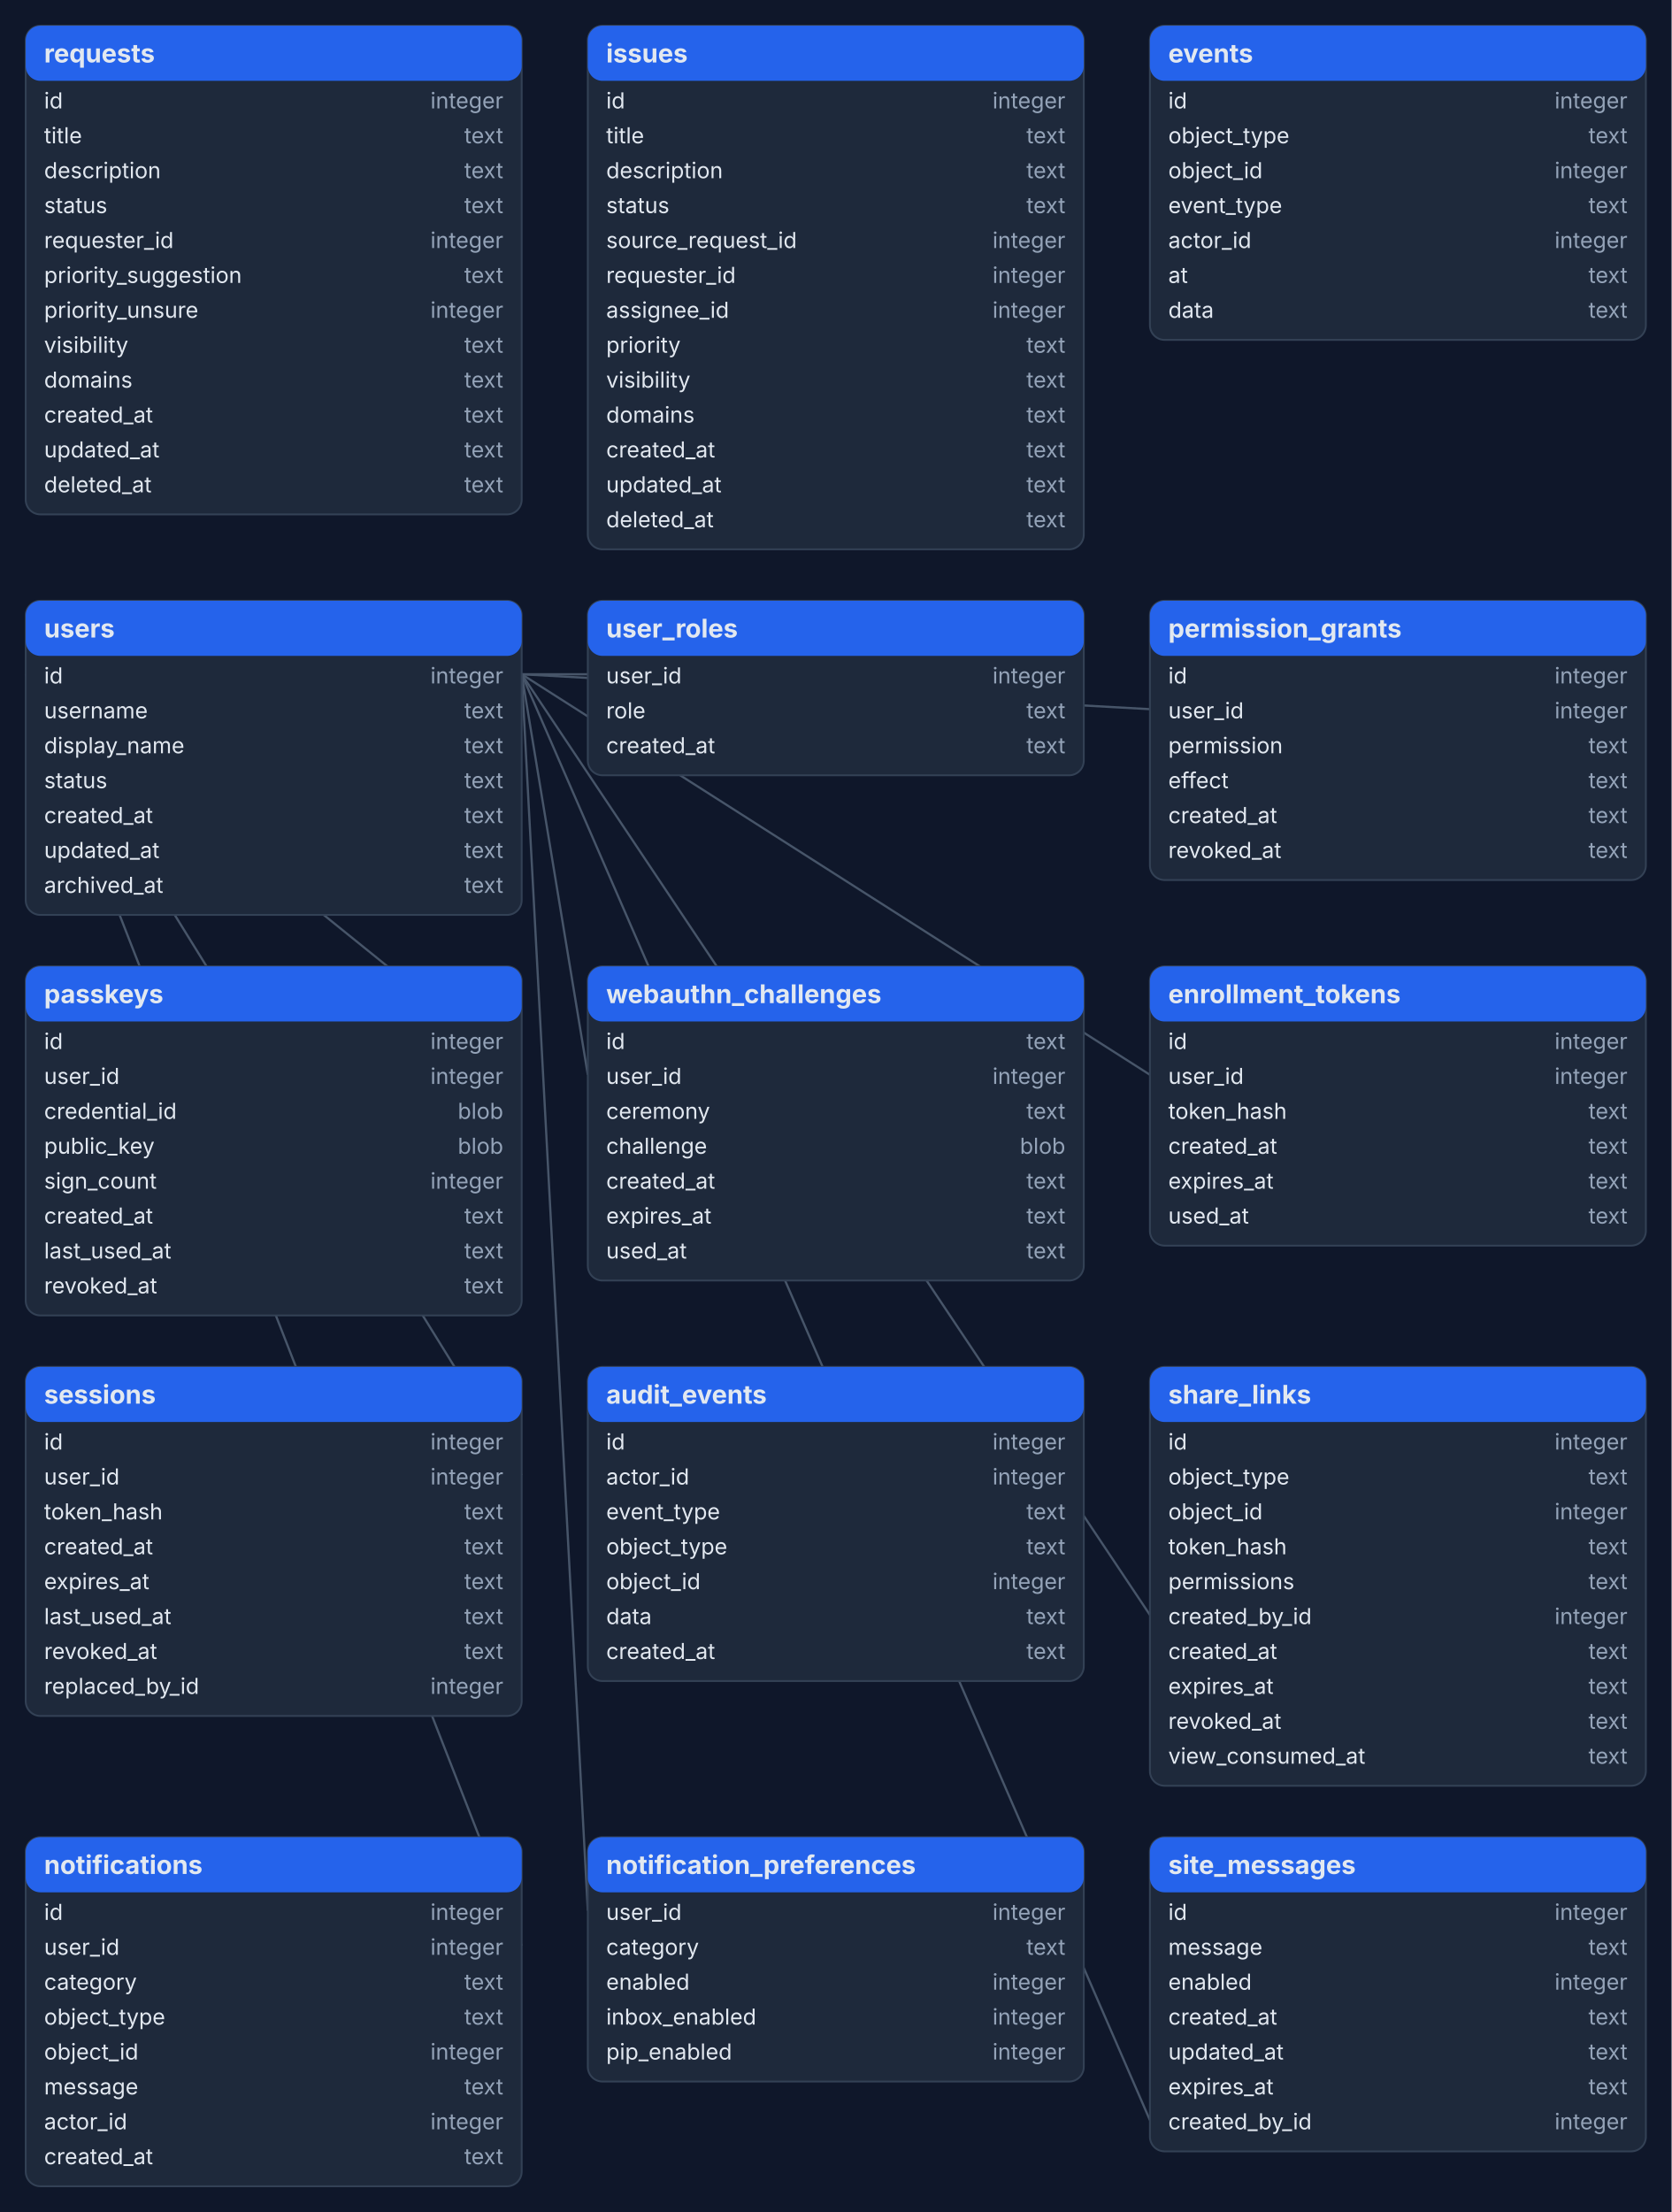
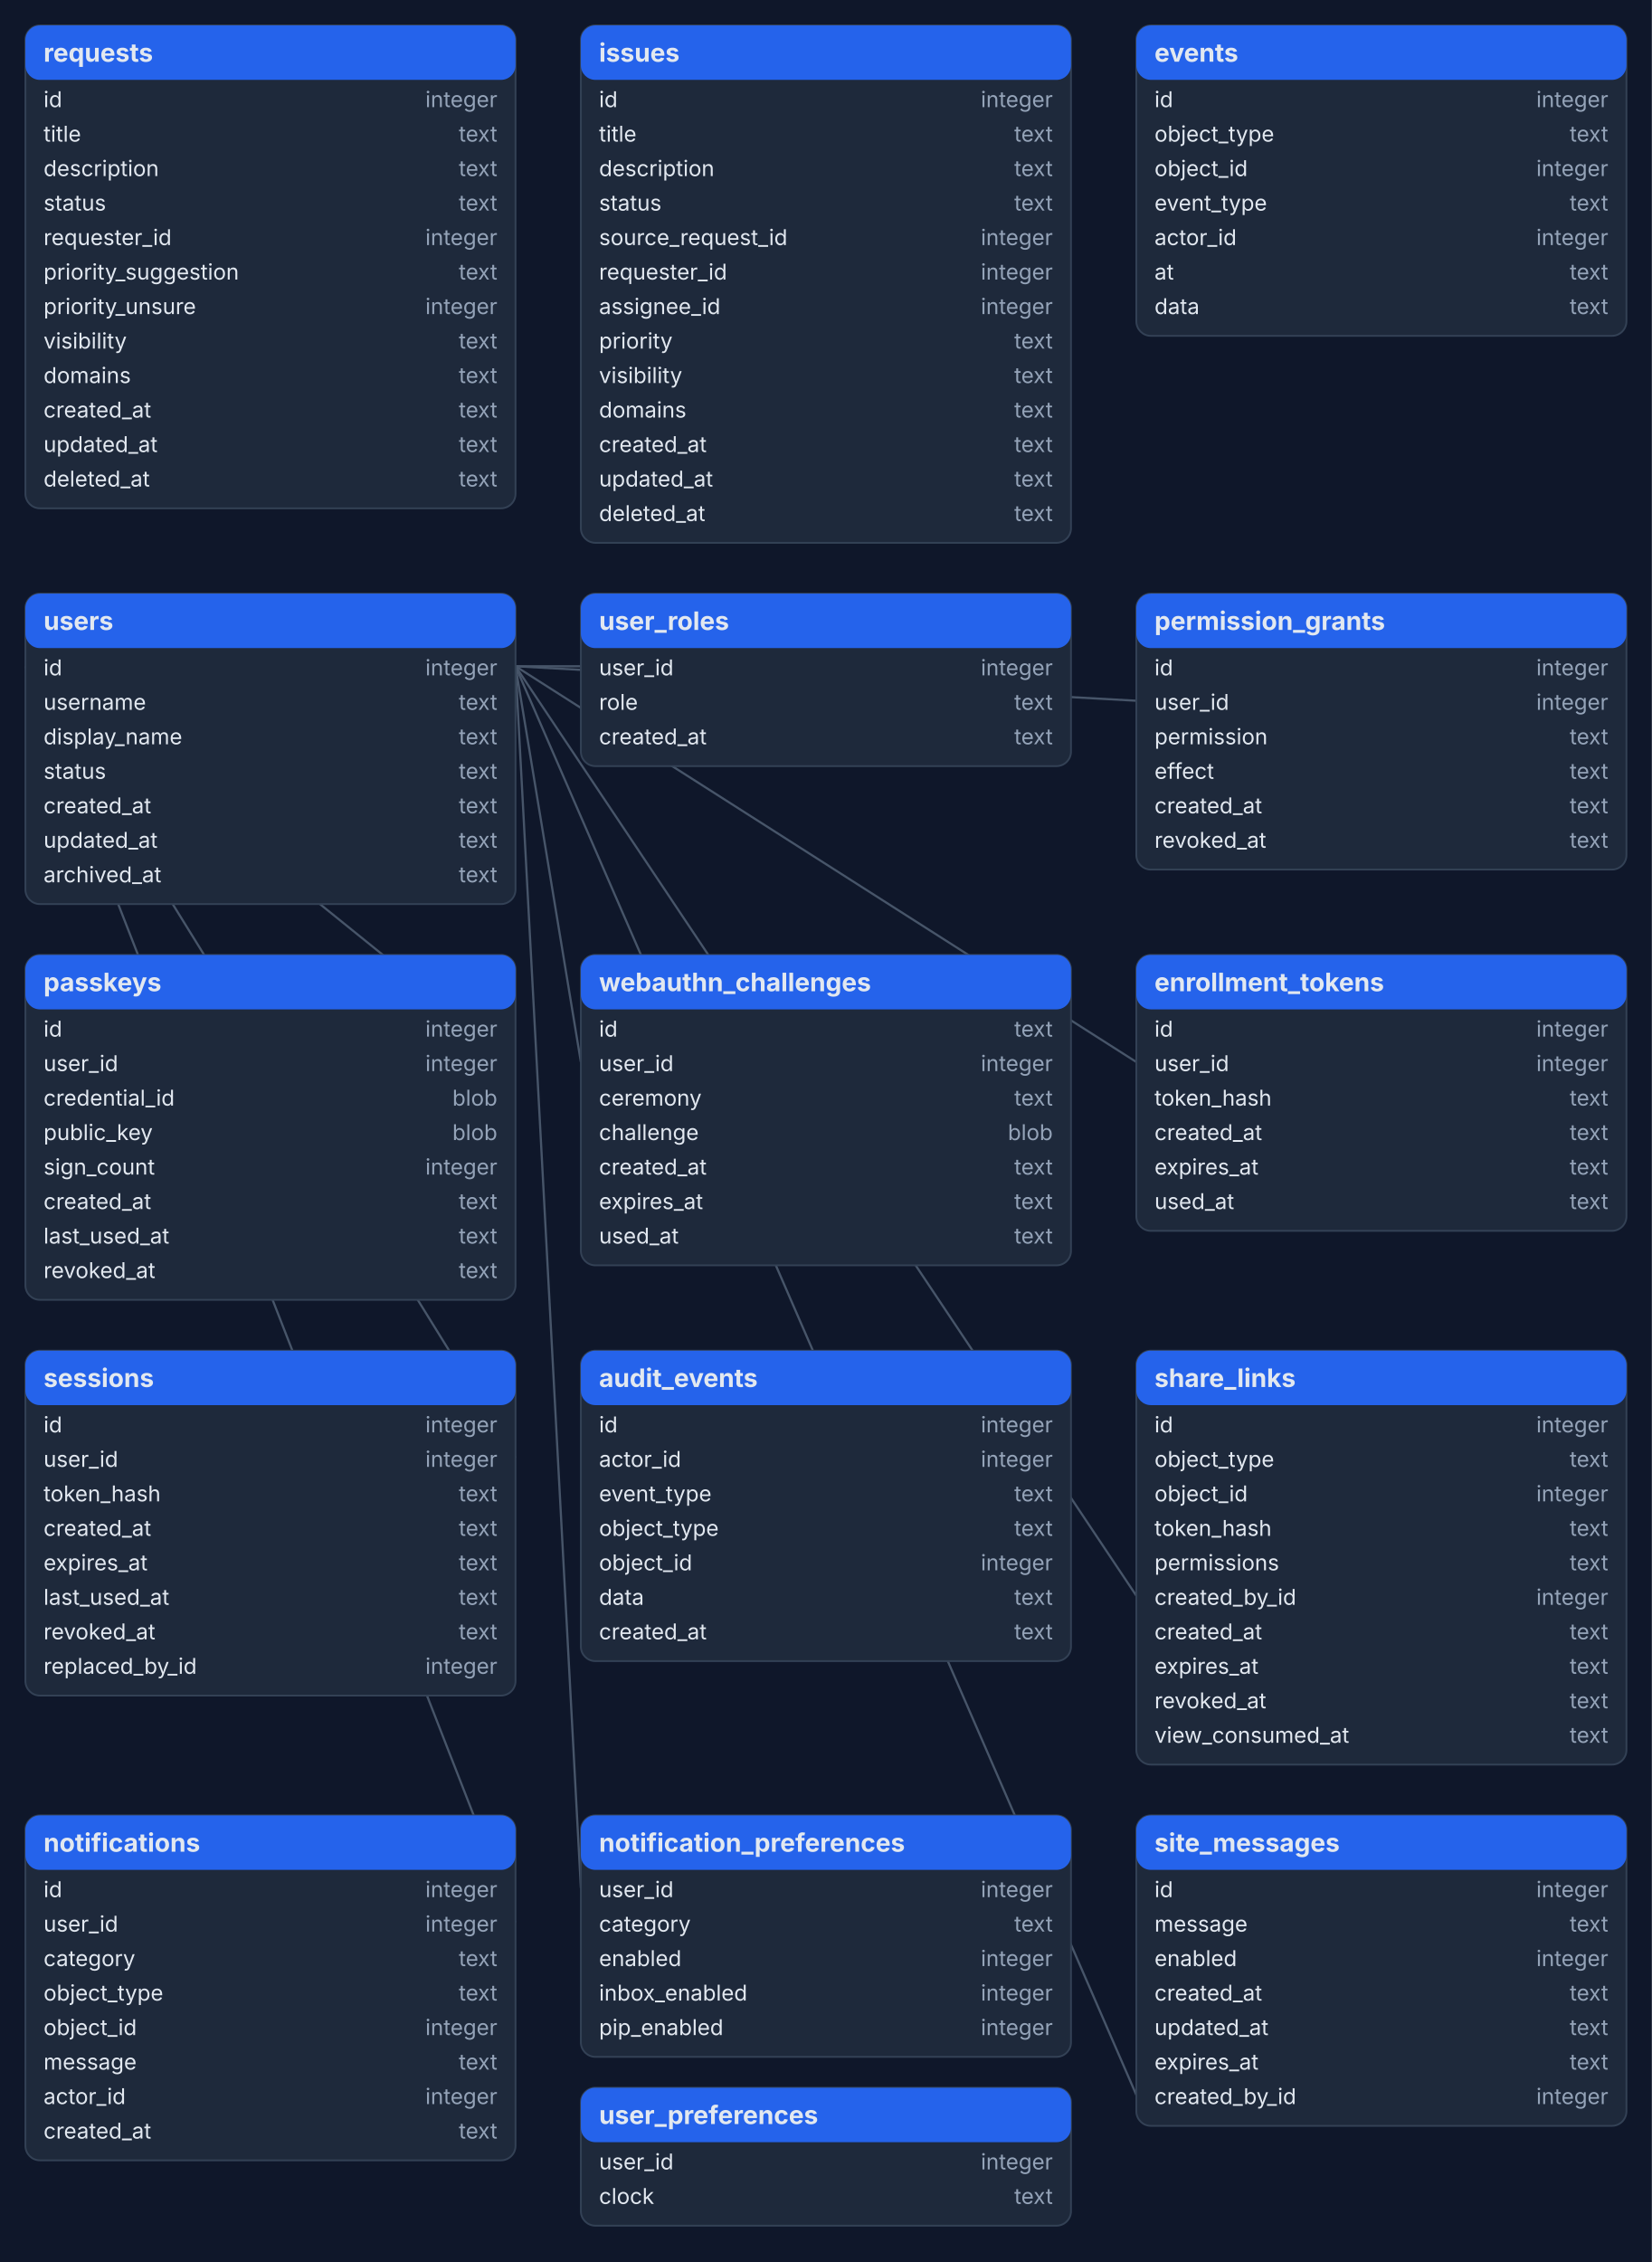
- <svg xmlns="http://www.w3.org/2000/svg" width="910" height="1204" viewBox="0 0 910 1204" font-family="Inter, system-ui, sans-serif">
-   <rect width="910" height="1204" fill="#0F172A" />
+ <svg xmlns="http://www.w3.org/2000/svg" width="910" height="1246" viewBox="0 0 910 1246" font-family="Inter, system-ui, sans-serif">
+   <rect width="910" height="1246" fill="#0F172A" />
  <style>text { fill: #E2E8F0; } .dim { fill: #94A3B8; } .head { font-weight: 700; font-size: 14px; } .col { font-size: 12px; } line { stroke: #475569; stroke-width: 1.2; }</style>
  <line x1="284" y1="29" x2="284" y2="29" stroke="none" />
  <line x1="590" y1="29" x2="590" y2="29" stroke="none" />
  <line x1="896" y1="29" x2="896" y2="29" stroke="none" />
  <line x1="284" y1="342" x2="284" y2="342" stroke="none" />
  <line x1="590" y1="342" x2="590" y2="342" stroke="none" />
  <line x1="896" y1="342" x2="896" y2="342" stroke="none" />
  <line x1="284" y1="541" x2="284" y2="541" stroke="none" />
  <line x1="590" y1="541" x2="590" y2="541" stroke="none" />
  <line x1="896" y1="541" x2="896" y2="541" stroke="none" />
  <line x1="284" y1="759" x2="284" y2="759" stroke="none" />
  <line x1="590" y1="759" x2="590" y2="759" stroke="none" />
  <line x1="896" y1="759" x2="896" y2="759" stroke="none" />
  <line x1="284" y1="1015" x2="284" y2="1015" stroke="none" />
  <line x1="590" y1="1015" x2="590" y2="1015" stroke="none" />
  <line x1="896" y1="1015" x2="896" y2="1015" stroke="none" />
  <line x1="320" y1="367" x2="284" y2="367" />
  <line x1="626" y1="386" x2="284" y2="367" />
  <line x1="284" y1="585" x2="14" y2="367" />
  <line x1="320" y1="585" x2="284" y2="367" />
  <line x1="626" y1="585" x2="284" y2="367" />
  <line x1="284" y1="803" x2="14" y2="367" />
  <line x1="284" y1="917" x2="14" y2="784" />
  <line x1="626" y1="879" x2="284" y2="367" />
  <line x1="284" y1="1059" x2="14" y2="367" />
  <line x1="320" y1="1040" x2="284" y2="367" />
  <line x1="626" y1="1154" x2="284" y2="367" />
  <rect x="14" y="14" width="270" height="266" rx="8" fill="#1E293B" stroke="#334155" />
  <rect x="14" y="14" width="270" height="30" rx="8" fill="#2563EB" />
  <text class="head" x="24" y="34">requests</text>
  <text class="col" x="24" y="59">id</text>
  <text class="col dim" x="274" y="59" text-anchor="end">integer</text>
  <text class="col" x="24" y="78">title</text>
  <text class="col dim" x="274" y="78" text-anchor="end">text</text>
  <text class="col" x="24" y="97">description</text>
  <text class="col dim" x="274" y="97" text-anchor="end">text</text>
  <text class="col" x="24" y="116">status</text>
  <text class="col dim" x="274" y="116" text-anchor="end">text</text>
  <text class="col" x="24" y="135">requester_id</text>
  <text class="col dim" x="274" y="135" text-anchor="end">integer</text>
  <text class="col" x="24" y="154">priority_suggestion</text>
  <text class="col dim" x="274" y="154" text-anchor="end">text</text>
  <text class="col" x="24" y="173">priority_unsure</text>
  <text class="col dim" x="274" y="173" text-anchor="end">integer</text>
  <text class="col" x="24" y="192">visibility</text>
  <text class="col dim" x="274" y="192" text-anchor="end">text</text>
  <text class="col" x="24" y="211">domains</text>
  <text class="col dim" x="274" y="211" text-anchor="end">text</text>
  <text class="col" x="24" y="230">created_at</text>
  <text class="col dim" x="274" y="230" text-anchor="end">text</text>
  <text class="col" x="24" y="249">updated_at</text>
  <text class="col dim" x="274" y="249" text-anchor="end">text</text>
  <text class="col" x="24" y="268">deleted_at</text>
  <text class="col dim" x="274" y="268" text-anchor="end">text</text>
  <rect x="320" y="14" width="270" height="285" rx="8" fill="#1E293B" stroke="#334155" />
  <rect x="320" y="14" width="270" height="30" rx="8" fill="#2563EB" />
  <text class="head" x="330" y="34">issues</text>
  <text class="col" x="330" y="59">id</text>
  <text class="col dim" x="580" y="59" text-anchor="end">integer</text>
  <text class="col" x="330" y="78">title</text>
  <text class="col dim" x="580" y="78" text-anchor="end">text</text>
  <text class="col" x="330" y="97">description</text>
  <text class="col dim" x="580" y="97" text-anchor="end">text</text>
  <text class="col" x="330" y="116">status</text>
  <text class="col dim" x="580" y="116" text-anchor="end">text</text>
  <text class="col" x="330" y="135">source_request_id</text>
  <text class="col dim" x="580" y="135" text-anchor="end">integer</text>
  <text class="col" x="330" y="154">requester_id</text>
  <text class="col dim" x="580" y="154" text-anchor="end">integer</text>
  <text class="col" x="330" y="173">assignee_id</text>
  <text class="col dim" x="580" y="173" text-anchor="end">integer</text>
  <text class="col" x="330" y="192">priority</text>
  <text class="col dim" x="580" y="192" text-anchor="end">text</text>
  <text class="col" x="330" y="211">visibility</text>
  <text class="col dim" x="580" y="211" text-anchor="end">text</text>
  <text class="col" x="330" y="230">domains</text>
  <text class="col dim" x="580" y="230" text-anchor="end">text</text>
  <text class="col" x="330" y="249">created_at</text>
  <text class="col dim" x="580" y="249" text-anchor="end">text</text>
  <text class="col" x="330" y="268">updated_at</text>
  <text class="col dim" x="580" y="268" text-anchor="end">text</text>
  <text class="col" x="330" y="287">deleted_at</text>
  <text class="col dim" x="580" y="287" text-anchor="end">text</text>
  <rect x="626" y="14" width="270" height="171" rx="8" fill="#1E293B" stroke="#334155" />
  <rect x="626" y="14" width="270" height="30" rx="8" fill="#2563EB" />
  <text class="head" x="636" y="34">events</text>
  <text class="col" x="636" y="59">id</text>
  <text class="col dim" x="886" y="59" text-anchor="end">integer</text>
  <text class="col" x="636" y="78">object_type</text>
  <text class="col dim" x="886" y="78" text-anchor="end">text</text>
  <text class="col" x="636" y="97">object_id</text>
  <text class="col dim" x="886" y="97" text-anchor="end">integer</text>
  <text class="col" x="636" y="116">event_type</text>
  <text class="col dim" x="886" y="116" text-anchor="end">text</text>
  <text class="col" x="636" y="135">actor_id</text>
  <text class="col dim" x="886" y="135" text-anchor="end">integer</text>
  <text class="col" x="636" y="154">at</text>
  <text class="col dim" x="886" y="154" text-anchor="end">text</text>
  <text class="col" x="636" y="173">data</text>
  <text class="col dim" x="886" y="173" text-anchor="end">text</text>
  <rect x="14" y="327" width="270" height="171" rx="8" fill="#1E293B" stroke="#334155" />
  <rect x="14" y="327" width="270" height="30" rx="8" fill="#2563EB" />
  <text class="head" x="24" y="347">users</text>
  <text class="col" x="24" y="372">id</text>
  <text class="col dim" x="274" y="372" text-anchor="end">integer</text>
  <text class="col" x="24" y="391">username</text>
  <text class="col dim" x="274" y="391" text-anchor="end">text</text>
  <text class="col" x="24" y="410">display_name</text>
  <text class="col dim" x="274" y="410" text-anchor="end">text</text>
  <text class="col" x="24" y="429">status</text>
  <text class="col dim" x="274" y="429" text-anchor="end">text</text>
  <text class="col" x="24" y="448">created_at</text>
  <text class="col dim" x="274" y="448" text-anchor="end">text</text>
  <text class="col" x="24" y="467">updated_at</text>
  <text class="col dim" x="274" y="467" text-anchor="end">text</text>
  <text class="col" x="24" y="486">archived_at</text>
  <text class="col dim" x="274" y="486" text-anchor="end">text</text>
  <rect x="320" y="327" width="270" height="95" rx="8" fill="#1E293B" stroke="#334155" />
  <rect x="320" y="327" width="270" height="30" rx="8" fill="#2563EB" />
  <text class="head" x="330" y="347">user_roles</text>
  <text class="col" x="330" y="372">user_id</text>
  <text class="col dim" x="580" y="372" text-anchor="end">integer</text>
  <text class="col" x="330" y="391">role</text>
  <text class="col dim" x="580" y="391" text-anchor="end">text</text>
  <text class="col" x="330" y="410">created_at</text>
  <text class="col dim" x="580" y="410" text-anchor="end">text</text>
  <rect x="626" y="327" width="270" height="152" rx="8" fill="#1E293B" stroke="#334155" />
  <rect x="626" y="327" width="270" height="30" rx="8" fill="#2563EB" />
  <text class="head" x="636" y="347">permission_grants</text>
  <text class="col" x="636" y="372">id</text>
  <text class="col dim" x="886" y="372" text-anchor="end">integer</text>
  <text class="col" x="636" y="391">user_id</text>
  <text class="col dim" x="886" y="391" text-anchor="end">integer</text>
  <text class="col" x="636" y="410">permission</text>
  <text class="col dim" x="886" y="410" text-anchor="end">text</text>
  <text class="col" x="636" y="429">effect</text>
  <text class="col dim" x="886" y="429" text-anchor="end">text</text>
  <text class="col" x="636" y="448">created_at</text>
  <text class="col dim" x="886" y="448" text-anchor="end">text</text>
  <text class="col" x="636" y="467">revoked_at</text>
  <text class="col dim" x="886" y="467" text-anchor="end">text</text>
  <rect x="14" y="526" width="270" height="190" rx="8" fill="#1E293B" stroke="#334155" />
  <rect x="14" y="526" width="270" height="30" rx="8" fill="#2563EB" />
  <text class="head" x="24" y="546">passkeys</text>
  <text class="col" x="24" y="571">id</text>
  <text class="col dim" x="274" y="571" text-anchor="end">integer</text>
  <text class="col" x="24" y="590">user_id</text>
  <text class="col dim" x="274" y="590" text-anchor="end">integer</text>
  <text class="col" x="24" y="609">credential_id</text>
  <text class="col dim" x="274" y="609" text-anchor="end">blob</text>
  <text class="col" x="24" y="628">public_key</text>
  <text class="col dim" x="274" y="628" text-anchor="end">blob</text>
  <text class="col" x="24" y="647">sign_count</text>
  <text class="col dim" x="274" y="647" text-anchor="end">integer</text>
  <text class="col" x="24" y="666">created_at</text>
  <text class="col dim" x="274" y="666" text-anchor="end">text</text>
  <text class="col" x="24" y="685">last_used_at</text>
  <text class="col dim" x="274" y="685" text-anchor="end">text</text>
  <text class="col" x="24" y="704">revoked_at</text>
  <text class="col dim" x="274" y="704" text-anchor="end">text</text>
  <rect x="320" y="526" width="270" height="171" rx="8" fill="#1E293B" stroke="#334155" />
  <rect x="320" y="526" width="270" height="30" rx="8" fill="#2563EB" />
  <text class="head" x="330" y="546">webauthn_challenges</text>
  <text class="col" x="330" y="571">id</text>
  <text class="col dim" x="580" y="571" text-anchor="end">text</text>
  <text class="col" x="330" y="590">user_id</text>
  <text class="col dim" x="580" y="590" text-anchor="end">integer</text>
  <text class="col" x="330" y="609">ceremony</text>
  <text class="col dim" x="580" y="609" text-anchor="end">text</text>
  <text class="col" x="330" y="628">challenge</text>
  <text class="col dim" x="580" y="628" text-anchor="end">blob</text>
  <text class="col" x="330" y="647">created_at</text>
  <text class="col dim" x="580" y="647" text-anchor="end">text</text>
  <text class="col" x="330" y="666">expires_at</text>
  <text class="col dim" x="580" y="666" text-anchor="end">text</text>
  <text class="col" x="330" y="685">used_at</text>
  <text class="col dim" x="580" y="685" text-anchor="end">text</text>
  <rect x="626" y="526" width="270" height="152" rx="8" fill="#1E293B" stroke="#334155" />
  <rect x="626" y="526" width="270" height="30" rx="8" fill="#2563EB" />
  <text class="head" x="636" y="546">enrollment_tokens</text>
  <text class="col" x="636" y="571">id</text>
  <text class="col dim" x="886" y="571" text-anchor="end">integer</text>
  <text class="col" x="636" y="590">user_id</text>
  <text class="col dim" x="886" y="590" text-anchor="end">integer</text>
  <text class="col" x="636" y="609">token_hash</text>
  <text class="col dim" x="886" y="609" text-anchor="end">text</text>
  <text class="col" x="636" y="628">created_at</text>
  <text class="col dim" x="886" y="628" text-anchor="end">text</text>
  <text class="col" x="636" y="647">expires_at</text>
  <text class="col dim" x="886" y="647" text-anchor="end">text</text>
  <text class="col" x="636" y="666">used_at</text>
  <text class="col dim" x="886" y="666" text-anchor="end">text</text>
  <rect x="14" y="744" width="270" height="190" rx="8" fill="#1E293B" stroke="#334155" />
  <rect x="14" y="744" width="270" height="30" rx="8" fill="#2563EB" />
  <text class="head" x="24" y="764">sessions</text>
  <text class="col" x="24" y="789">id</text>
  <text class="col dim" x="274" y="789" text-anchor="end">integer</text>
  <text class="col" x="24" y="808">user_id</text>
  <text class="col dim" x="274" y="808" text-anchor="end">integer</text>
  <text class="col" x="24" y="827">token_hash</text>
  <text class="col dim" x="274" y="827" text-anchor="end">text</text>
  <text class="col" x="24" y="846">created_at</text>
  <text class="col dim" x="274" y="846" text-anchor="end">text</text>
  <text class="col" x="24" y="865">expires_at</text>
  <text class="col dim" x="274" y="865" text-anchor="end">text</text>
  <text class="col" x="24" y="884">last_used_at</text>
  <text class="col dim" x="274" y="884" text-anchor="end">text</text>
  <text class="col" x="24" y="903">revoked_at</text>
  <text class="col dim" x="274" y="903" text-anchor="end">text</text>
  <text class="col" x="24" y="922">replaced_by_id</text>
  <text class="col dim" x="274" y="922" text-anchor="end">integer</text>
  <rect x="320" y="744" width="270" height="171" rx="8" fill="#1E293B" stroke="#334155" />
  <rect x="320" y="744" width="270" height="30" rx="8" fill="#2563EB" />
  <text class="head" x="330" y="764">audit_events</text>
  <text class="col" x="330" y="789">id</text>
  <text class="col dim" x="580" y="789" text-anchor="end">integer</text>
  <text class="col" x="330" y="808">actor_id</text>
  <text class="col dim" x="580" y="808" text-anchor="end">integer</text>
  <text class="col" x="330" y="827">event_type</text>
  <text class="col dim" x="580" y="827" text-anchor="end">text</text>
  <text class="col" x="330" y="846">object_type</text>
  <text class="col dim" x="580" y="846" text-anchor="end">text</text>
  <text class="col" x="330" y="865">object_id</text>
  <text class="col dim" x="580" y="865" text-anchor="end">integer</text>
  <text class="col" x="330" y="884">data</text>
  <text class="col dim" x="580" y="884" text-anchor="end">text</text>
  <text class="col" x="330" y="903">created_at</text>
  <text class="col dim" x="580" y="903" text-anchor="end">text</text>
  <rect x="626" y="744" width="270" height="228" rx="8" fill="#1E293B" stroke="#334155" />
  <rect x="626" y="744" width="270" height="30" rx="8" fill="#2563EB" />
  <text class="head" x="636" y="764">share_links</text>
  <text class="col" x="636" y="789">id</text>
  <text class="col dim" x="886" y="789" text-anchor="end">integer</text>
  <text class="col" x="636" y="808">object_type</text>
  <text class="col dim" x="886" y="808" text-anchor="end">text</text>
  <text class="col" x="636" y="827">object_id</text>
  <text class="col dim" x="886" y="827" text-anchor="end">integer</text>
  <text class="col" x="636" y="846">token_hash</text>
  <text class="col dim" x="886" y="846" text-anchor="end">text</text>
  <text class="col" x="636" y="865">permissions</text>
  <text class="col dim" x="886" y="865" text-anchor="end">text</text>
  <text class="col" x="636" y="884">created_by_id</text>
  <text class="col dim" x="886" y="884" text-anchor="end">integer</text>
  <text class="col" x="636" y="903">created_at</text>
  <text class="col dim" x="886" y="903" text-anchor="end">text</text>
  <text class="col" x="636" y="922">expires_at</text>
  <text class="col dim" x="886" y="922" text-anchor="end">text</text>
  <text class="col" x="636" y="941">revoked_at</text>
  <text class="col dim" x="886" y="941" text-anchor="end">text</text>
  <text class="col" x="636" y="960">view_consumed_at</text>
  <text class="col dim" x="886" y="960" text-anchor="end">text</text>
  <rect x="14" y="1000" width="270" height="190" rx="8" fill="#1E293B" stroke="#334155" />
  <rect x="14" y="1000" width="270" height="30" rx="8" fill="#2563EB" />
  <text class="head" x="24" y="1020">notifications</text>
  <text class="col" x="24" y="1045">id</text>
  <text class="col dim" x="274" y="1045" text-anchor="end">integer</text>
  <text class="col" x="24" y="1064">user_id</text>
  <text class="col dim" x="274" y="1064" text-anchor="end">integer</text>
  <text class="col" x="24" y="1083">category</text>
  <text class="col dim" x="274" y="1083" text-anchor="end">text</text>
  <text class="col" x="24" y="1102">object_type</text>
  <text class="col dim" x="274" y="1102" text-anchor="end">text</text>
  <text class="col" x="24" y="1121">object_id</text>
  <text class="col dim" x="274" y="1121" text-anchor="end">integer</text>
  <text class="col" x="24" y="1140">message</text>
  <text class="col dim" x="274" y="1140" text-anchor="end">text</text>
  <text class="col" x="24" y="1159">actor_id</text>
  <text class="col dim" x="274" y="1159" text-anchor="end">integer</text>
  <text class="col" x="24" y="1178">created_at</text>
  <text class="col dim" x="274" y="1178" text-anchor="end">text</text>
  <rect x="320" y="1000" width="270" height="133" rx="8" fill="#1E293B" stroke="#334155" />
  <rect x="320" y="1000" width="270" height="30" rx="8" fill="#2563EB" />
  <text class="head" x="330" y="1020">notification_preferences</text>
  <text class="col" x="330" y="1045">user_id</text>
  <text class="col dim" x="580" y="1045" text-anchor="end">integer</text>
  <text class="col" x="330" y="1064">category</text>
  <text class="col dim" x="580" y="1064" text-anchor="end">text</text>
  <text class="col" x="330" y="1083">enabled</text>
  <text class="col dim" x="580" y="1083" text-anchor="end">integer</text>
  <text class="col" x="330" y="1102">inbox_enabled</text>
  <text class="col dim" x="580" y="1102" text-anchor="end">integer</text>
  <text class="col" x="330" y="1121">pip_enabled</text>
  <text class="col dim" x="580" y="1121" text-anchor="end">integer</text>
  <rect x="626" y="1000" width="270" height="171" rx="8" fill="#1E293B" stroke="#334155" />
  <rect x="626" y="1000" width="270" height="30" rx="8" fill="#2563EB" />
  <text class="head" x="636" y="1020">site_messages</text>
  <text class="col" x="636" y="1045">id</text>
  <text class="col dim" x="886" y="1045" text-anchor="end">integer</text>
  <text class="col" x="636" y="1064">message</text>
  <text class="col dim" x="886" y="1064" text-anchor="end">text</text>
  <text class="col" x="636" y="1083">enabled</text>
  <text class="col dim" x="886" y="1083" text-anchor="end">integer</text>
  <text class="col" x="636" y="1102">created_at</text>
  <text class="col dim" x="886" y="1102" text-anchor="end">text</text>
  <text class="col" x="636" y="1121">updated_at</text>
  <text class="col dim" x="886" y="1121" text-anchor="end">text</text>
  <text class="col" x="636" y="1140">expires_at</text>
  <text class="col dim" x="886" y="1140" text-anchor="end">text</text>
  <text class="col" x="636" y="1159">created_by_id</text>
  <text class="col dim" x="886" y="1159" text-anchor="end">integer</text>
+   <rect x="320" y="1150" width="270" height="76" rx="8" fill="#1E293B" stroke="#334155" />
+   <rect x="320" y="1150" width="270" height="30" rx="8" fill="#2563EB" />
+   <text class="head" x="330" y="1170">user_preferences</text>
+   <text class="col" x="330" y="1195">user_id</text>
+   <text class="col dim" x="580" y="1195" text-anchor="end">integer</text>
+   <text class="col" x="330" y="1214">clock</text>
+   <text class="col dim" x="580" y="1214" text-anchor="end">text</text>
</svg>
